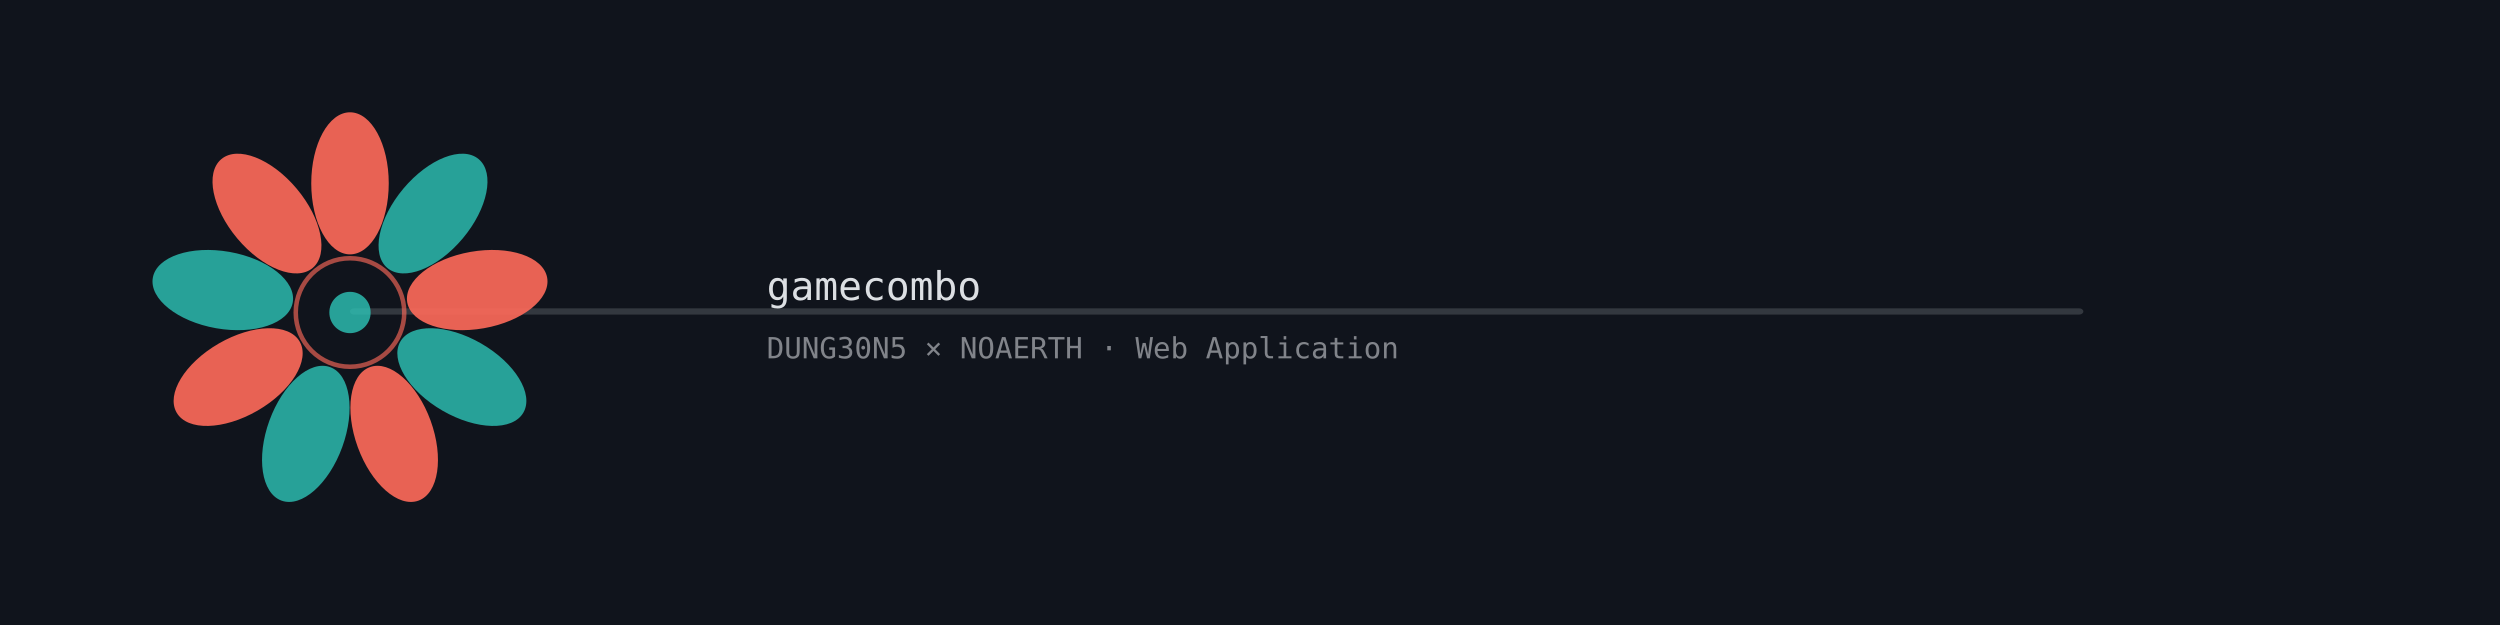
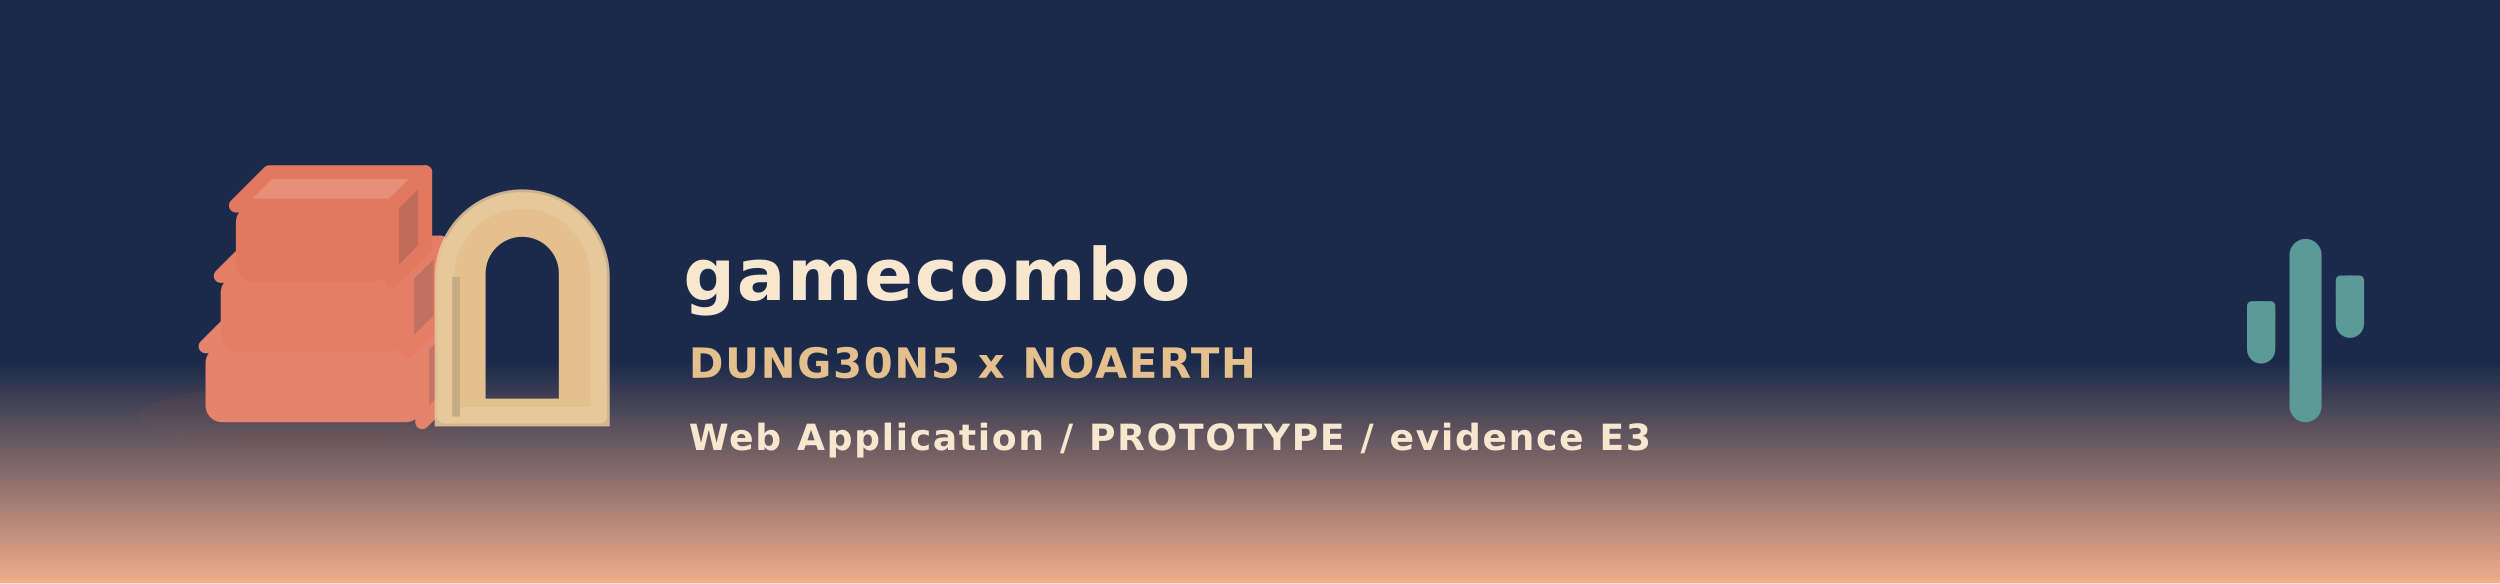
- <svg xmlns="http://www.w3.org/2000/svg" viewBox="0 0 1200 300" width="1200" height="300" role="img" aria-label="gamecombo identity object">
-   <rect width="1200" height="300" fill="#10141c" />
-   <defs>
-     <linearGradient id="gft" x1="0" y1="0" x2="1" y2="1">
-       <stop offset="0%" stop-color="#ff6b5a" />
-       <stop offset="100%" stop-color="#2ec4b6" />
-     </linearGradient>
-   </defs>
-   <rect x="168.00" y="148.00" width="832.00" height="3.00" rx="2.00" fill="rgba(242,245,249,0.160)" opacity="1.00" />
-   <g>
-     <ellipse cx="168.00" cy="88.00" rx="18.60" ry="34.10" fill="rgba(255,107,90,0.900)" opacity="1.00" transform="rotate(0.0 168.00 88.00)" />
-     <ellipse cx="207.85" cy="102.51" rx="18.60" ry="34.10" fill="rgba(46,196,182,0.800)" opacity="1.00" transform="rotate(40.0 207.85 102.51)" />
-     <ellipse cx="229.06" cy="139.23" rx="18.60" ry="34.10" fill="rgba(255,107,90,0.900)" opacity="1.00" transform="rotate(80.0 229.06 139.23)" />
-     <ellipse cx="221.69" cy="181.00" rx="18.60" ry="34.10" fill="rgba(46,196,182,0.800)" opacity="1.00" transform="rotate(120.0 221.69 181.00)" />
-     <ellipse cx="189.21" cy="208.26" rx="18.60" ry="34.10" fill="rgba(255,107,90,0.900)" opacity="1.00" transform="rotate(160.0 189.21 208.26)" />
-     <ellipse cx="146.79" cy="208.26" rx="18.60" ry="34.10" fill="rgba(46,196,182,0.800)" opacity="1.00" transform="rotate(200.0 146.79 208.26)" />
-     <ellipse cx="114.31" cy="181.00" rx="18.60" ry="34.10" fill="rgba(255,107,90,0.900)" opacity="1.00" transform="rotate(240.0 114.31 181.00)" />
-     <ellipse cx="106.94" cy="139.23" rx="18.60" ry="34.10" fill="rgba(46,196,182,0.800)" opacity="1.00" transform="rotate(280.0 106.94 139.23)" />
-     <ellipse cx="128.15" cy="102.51" rx="18.60" ry="34.10" fill="rgba(255,107,90,0.900)" opacity="1.00" transform="rotate(320.0 128.15 102.51)" />
-     <circle cx="168.00" cy="150.00" r="26.04" fill="none" stroke="rgba(255,107,90,0.900)" stroke-width="2.17" opacity="0.70" />
-     <circle cx="168.00" cy="150.00" r="9.92" fill="rgba(46,196,182,0.800)" opacity="1.00" />
-   </g>
-   <text x="368" y="144" font-family="ui-monospace,Menlo,monospace" font-size="19" fill="rgba(242,245,249,0.900)">gamecombo</text>
-   <text x="368" y="172" font-family="ui-monospace,Menlo,monospace" font-size="14" fill="rgba(242,245,249,0.500)">DUNG30N5 × NOAERTH · Web Application</text>
+ <svg xmlns="http://www.w3.org/2000/svg" width="900" height="210" viewBox="0 0 900 210" role="img" aria-label="gamecombo - identity object">
+   <linearGradient id="skyf" x1="0" y1="0" x2="0" y2="1">
+     <stop offset="0" stop-color="#1b2a4a" />
+     <stop offset="0.62" stop-color="#1b2a4a" />
+     <stop offset="1" stop-color="#f3ad8a" />
+   </linearGradient>
+   <rect width="900" height="210" fill="url(#skyf)" />
+   <rect x="0" y="352" width="900" height="-142" fill="#e3c08d" />
+   <rect x="0" y="352" width="900" height="3" fill="#e6c596" />
+   <ellipse cx="112" cy="150" rx="62" ry="12" fill="rgba(138,90,68,0.11)" />
+   <path d="M74,124.67 L152,124.67 L164,112.67 L86,112.67 Z" fill="#e99a82" stroke="#e5846c" stroke-width="5" stroke-linejoin="round" />
+   <path d="M152,124.67 L164,112.67 L164,140 L152,152 Z" fill="#c37566" stroke="#e5846c" stroke-width="5" stroke-linejoin="round" />
+   <rect x="74" y="124.67" width="78" height="27.33" rx="6" fill="#e5846c" />
+   <path d="M79.46,99.33 L146.54,99.33 L158.54,87.33 L91.46,87.33 Z" fill="#e8957d" stroke="#e47e66" stroke-width="5" stroke-linejoin="round" />
+   <path d="M146.54,99.33 L158.54,87.33 L158.54,114.67 L146.54,126.67 Z" fill="#c27061" stroke="#e47e66" stroke-width="5" stroke-linejoin="round" />
+   <rect x="79.46" y="99.33" width="67.08" height="27.33" rx="6" fill="#e47e66" />
+   <path d="M84.92,74 L141.08,74 L153.08,62 L96.92,62 Z" fill="#e79079" stroke="#e37861" stroke-width="5" stroke-linejoin="round" />
+   <path d="M141.08,74 L153.08,62 L153.08,89.33 L141.08,101.33 Z" fill="#c16b5d" stroke="#e37861" stroke-width="5" stroke-linejoin="round" />
+   <rect x="84.92" y="74" width="56.16" height="27.33" rx="6" fill="#e37861" />
+   <path d="M160,150 L160,99.68 A28,28 0 0 1 216,99.68 L216,150 Z M172.32,146 L172.32,98.43 A15.68,15.68 0 0 1 203.68,98.43 L203.68,146 Z" fill="#e3c08d" fill-rule="evenodd" stroke="#e3c08d" stroke-width="5" stroke-linejoin="round" />
+   <path d="M160,150 L160,99.68 A28,28 0 0 1 216,99.68 L216,150 Z" fill="none" stroke="#e8c99d" stroke-width="7" stroke-linecap="round" opacity="0.85" />
+   <rect x="162.8" y="99.68" width="2.8" height="50.32" fill="#c7ab84" />
+   <text x="246" y="108" font-family="Verdana,DejaVu Sans,sans-serif" font-size="26" font-weight="700" letter-spacing="0.6" fill="#f6e7ce" text-anchor="start">gamecombo</text>
+   <text x="248" y="136" font-family="Verdana,DejaVu Sans,sans-serif" font-size="15" font-weight="700" letter-spacing="0.6" fill="#e3c08d" text-anchor="start">DUNG30N5 x NOAERTH</text>
+   <text x="248" y="162" font-family="Verdana,DejaVu Sans,sans-serif" font-size="13" font-weight="700" letter-spacing="0.6" fill="#f6e7ce" text-anchor="start">Web Application  /  PROTOTYPE  /  evidence E3</text>
+   <rect x="824.22" y="86" width="11.56" height="66" rx="5.78" fill="#5b9a97" />
+   <rect x="808.92" y="108.44" width="10.2" height="22.44" rx="5.1" fill="#5b9a97" />
+   <rect x="808.92" y="108.44" width="10.2" height="6.6" rx="1.7" fill="#5b9a97" />
+   <rect x="840.88" y="99.2" width="10.2" height="22.44" rx="5.1" fill="#5b9a97" />
+   <rect x="840.88" y="99.2" width="10.2" height="6.6" rx="1.7" fill="#5b9a97" />
</svg>
